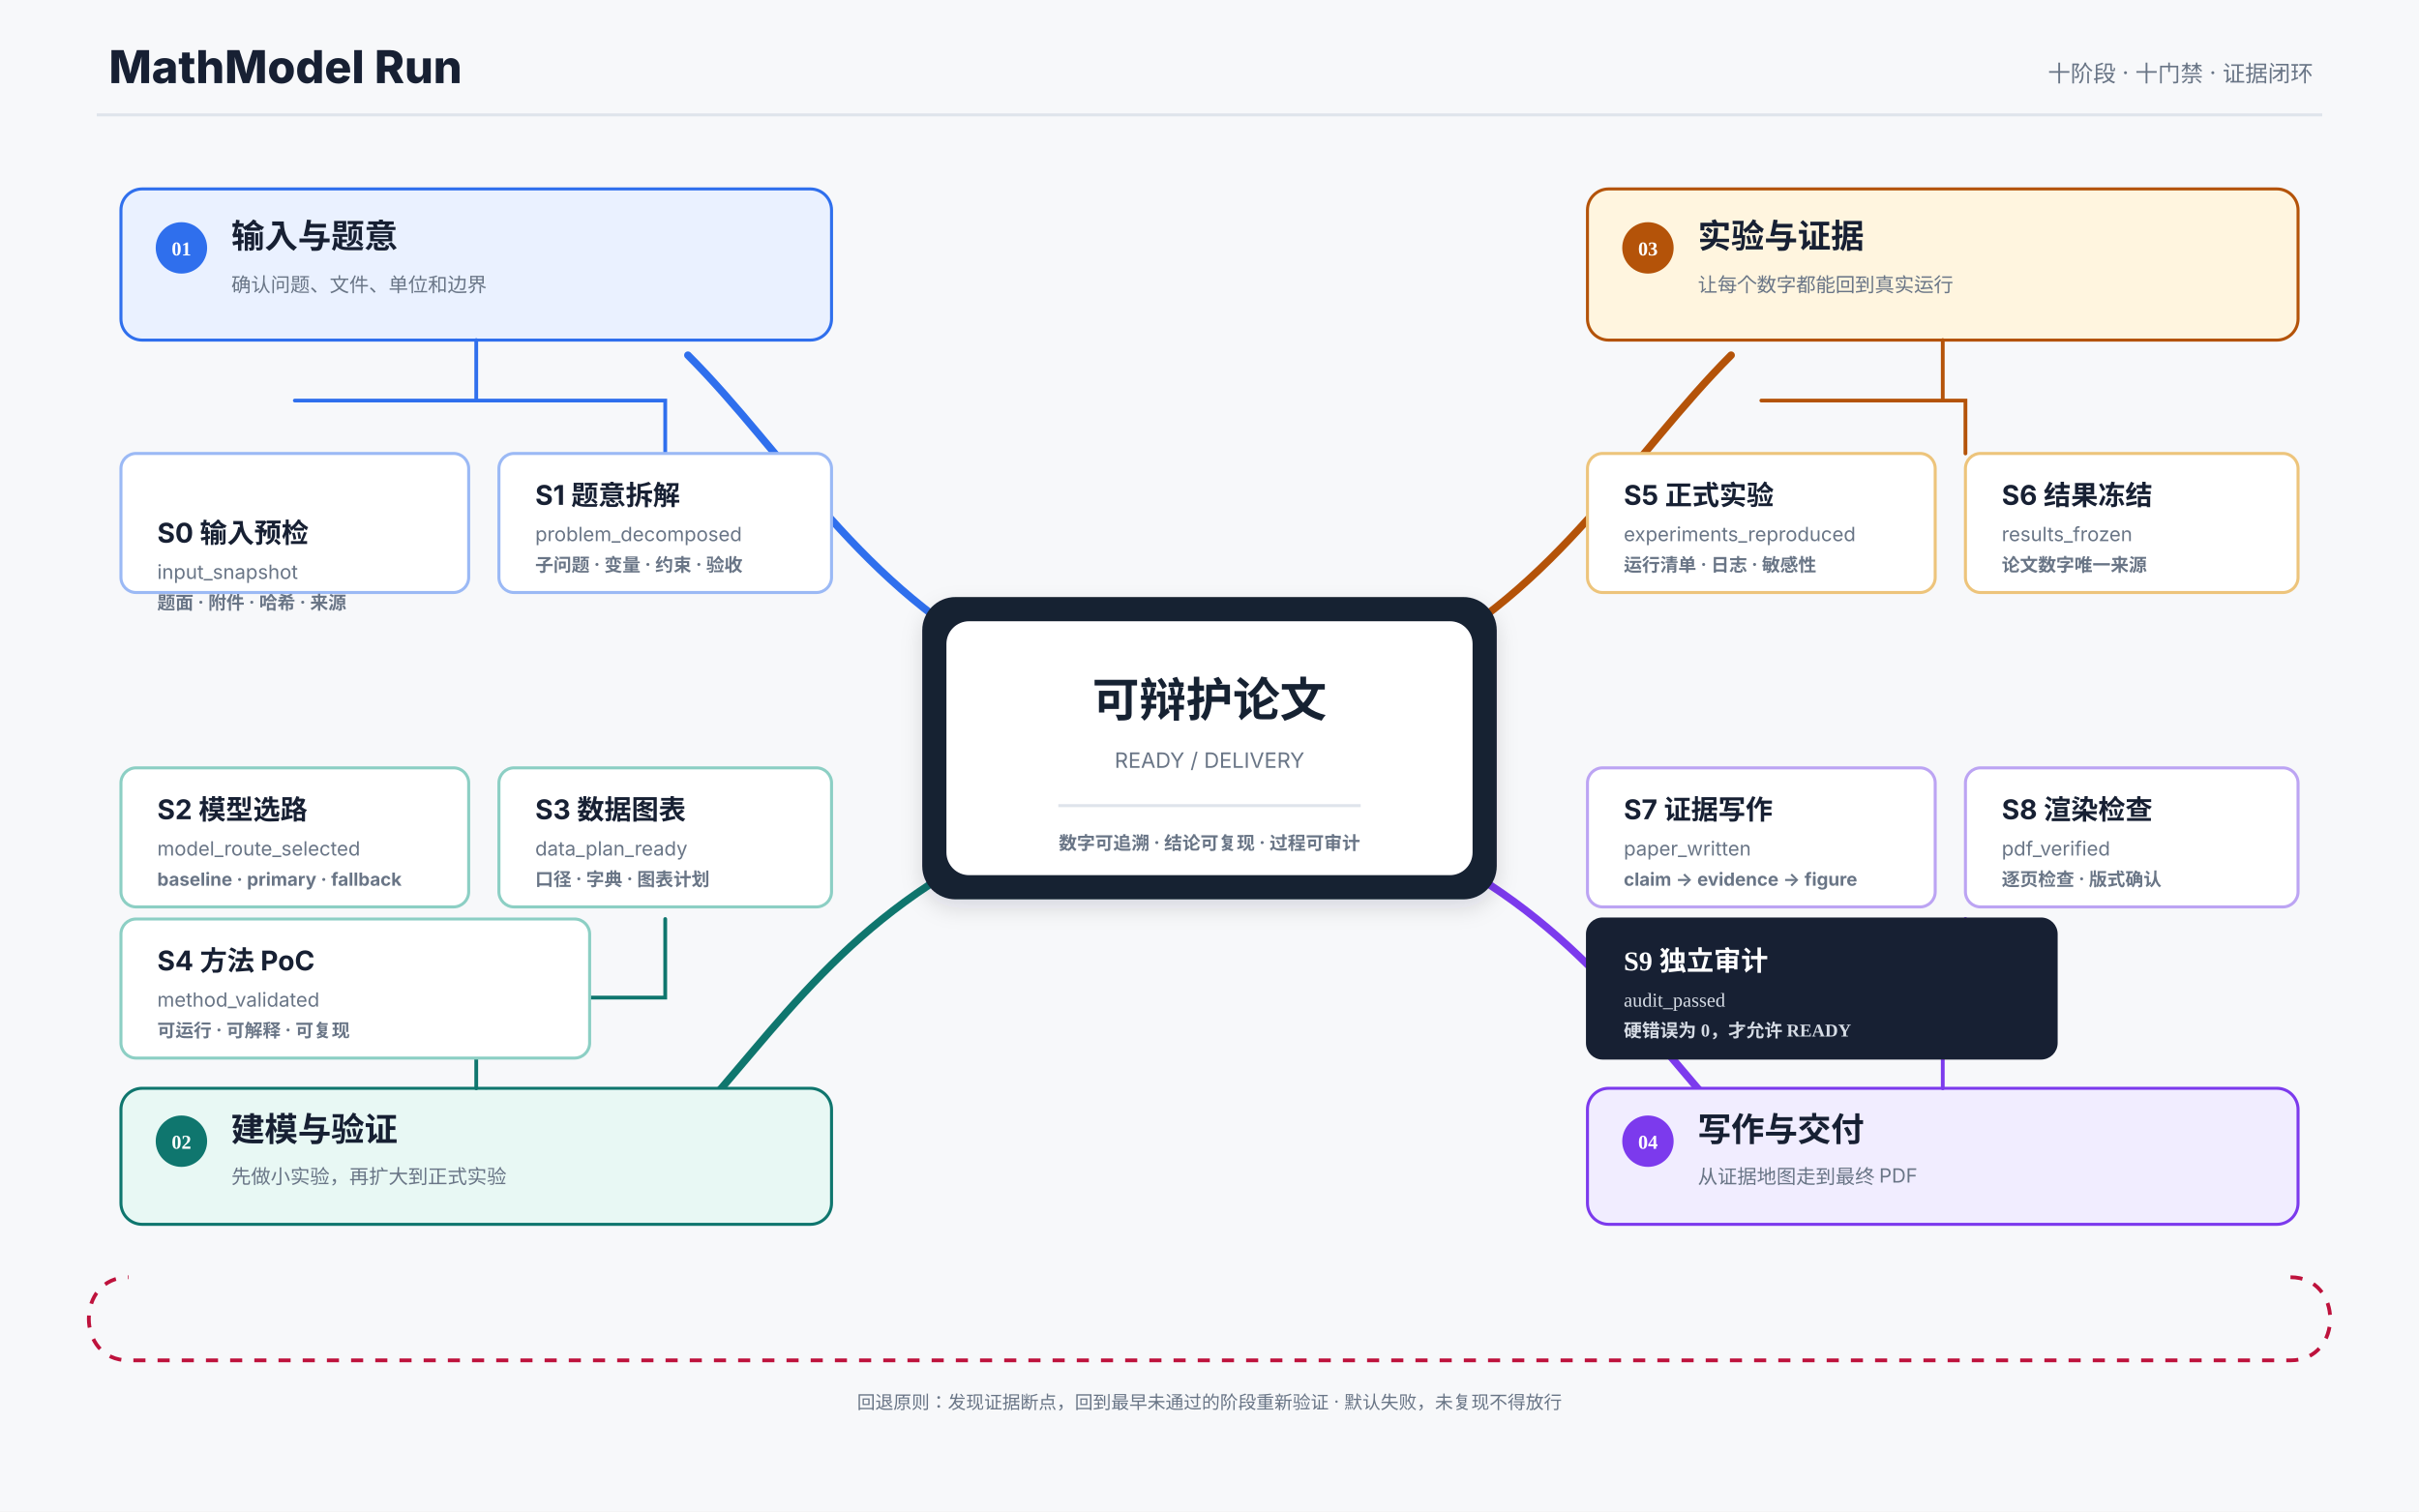
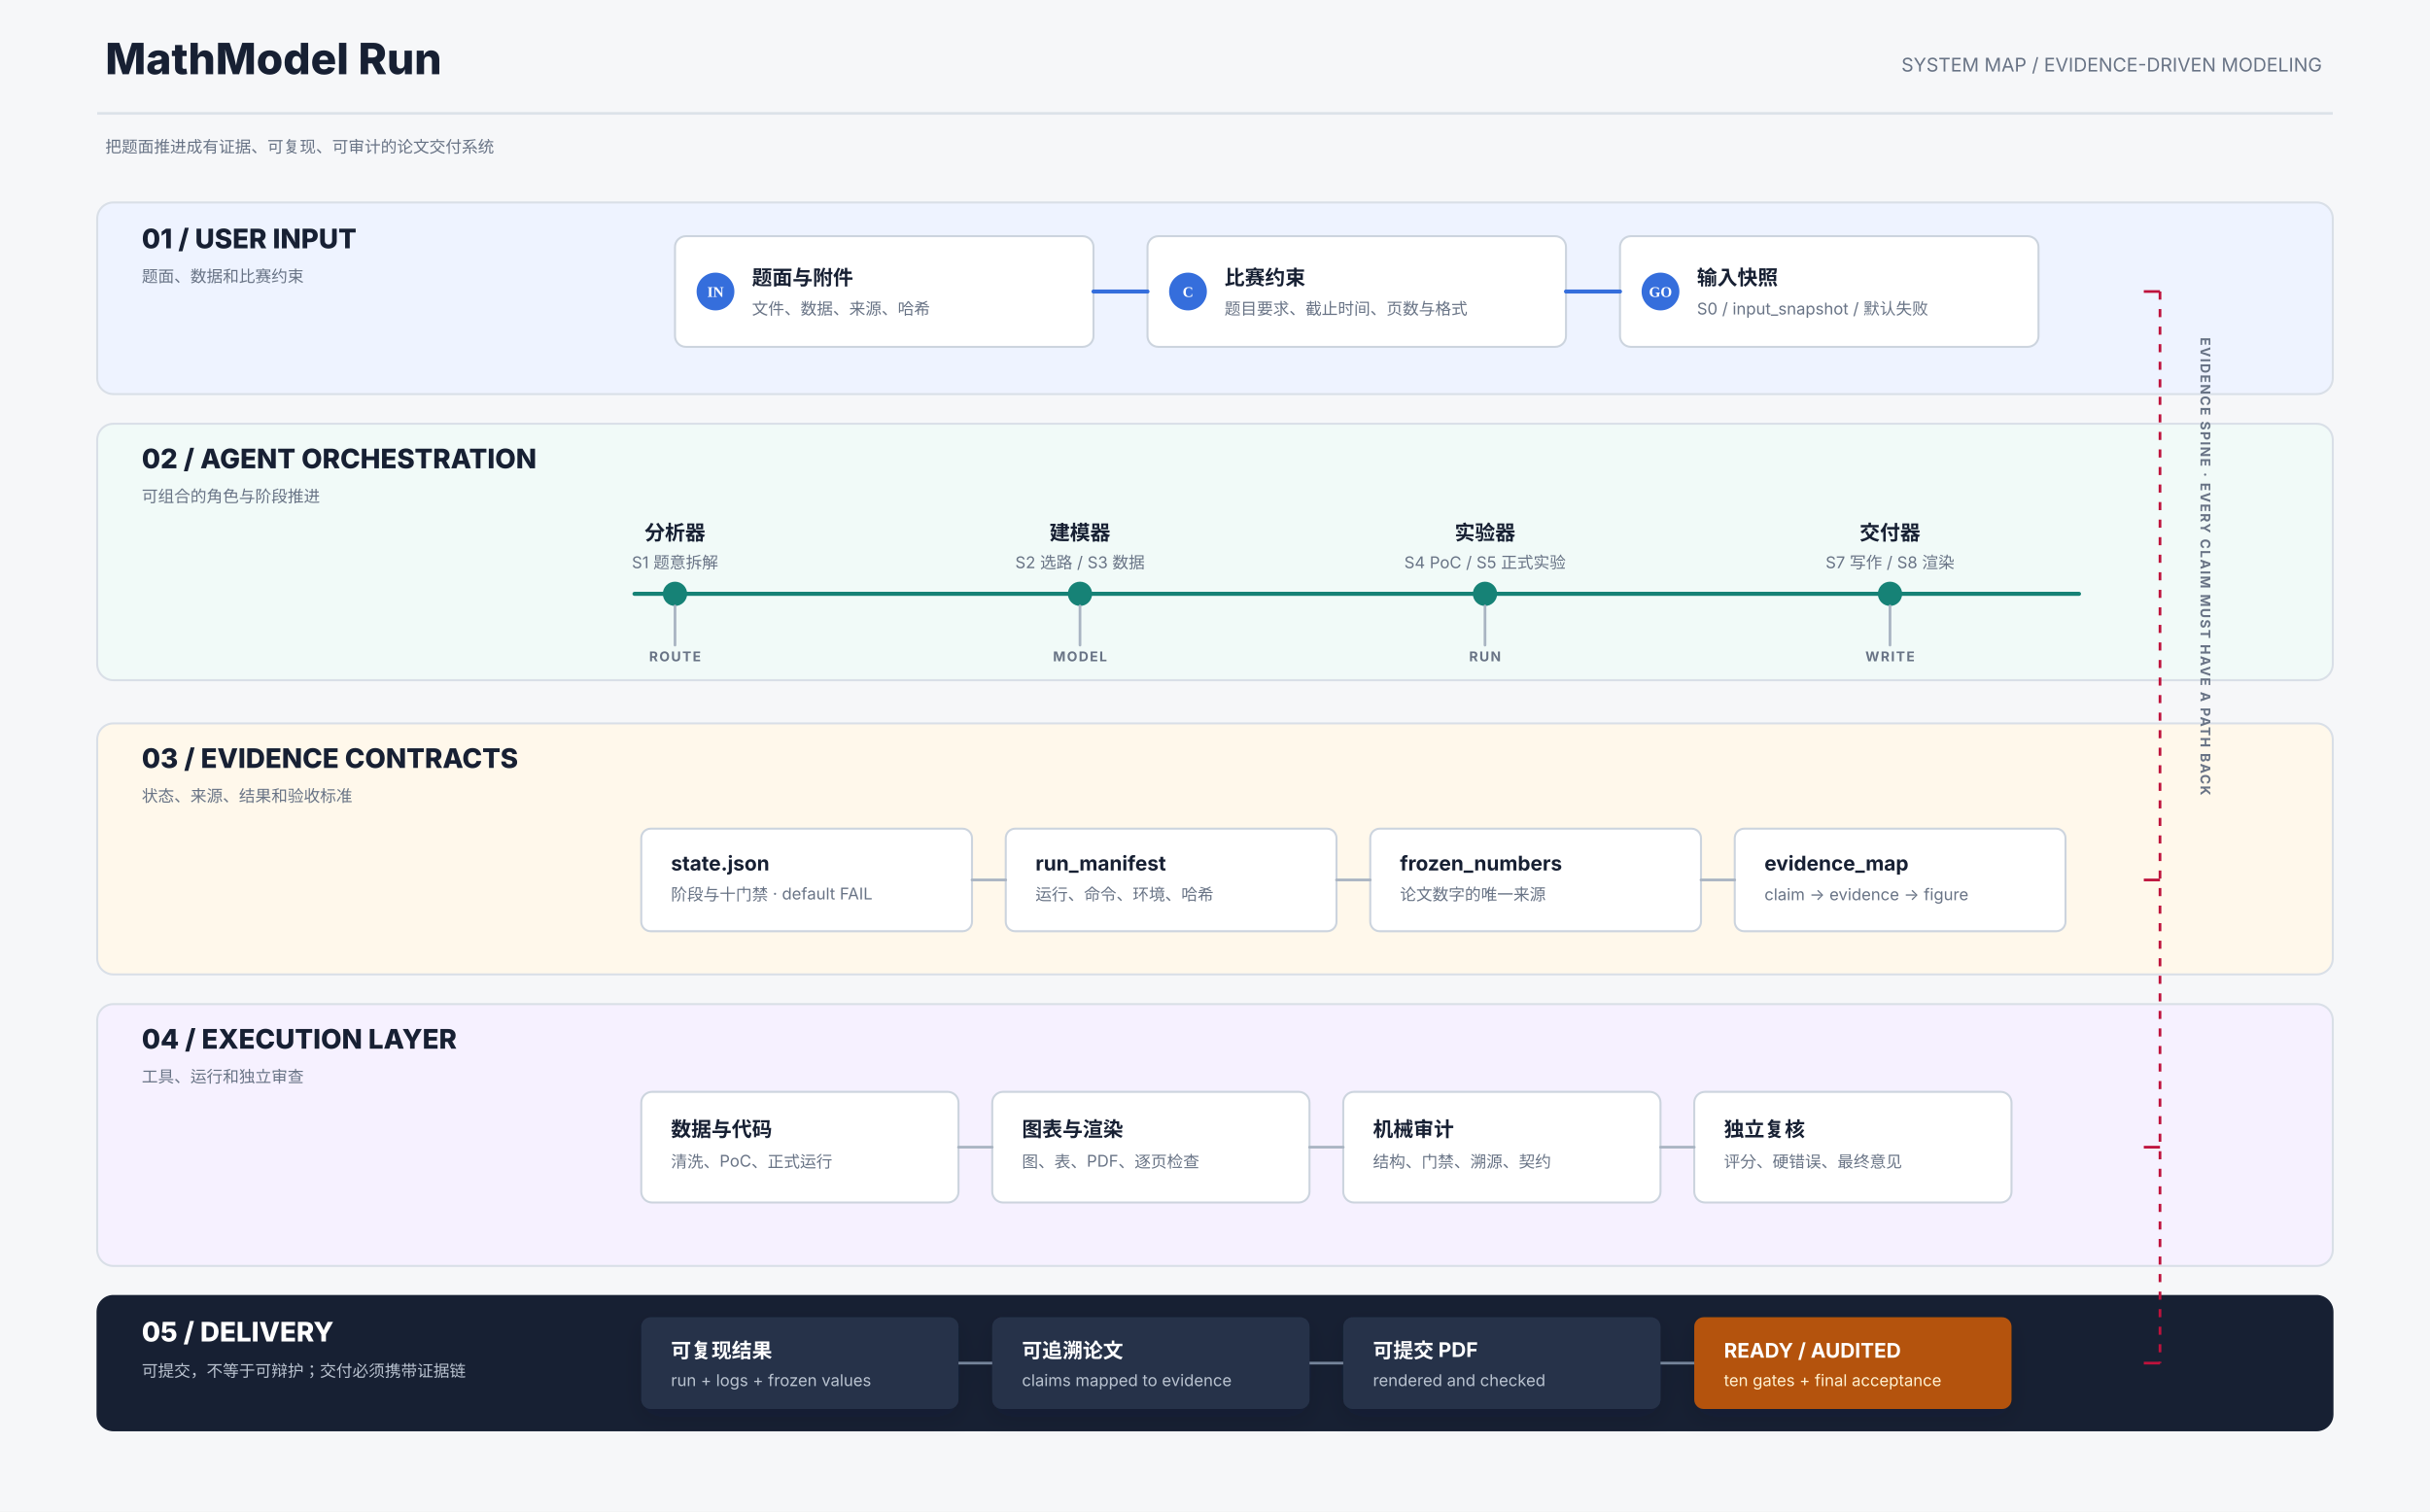
- <svg xmlns="http://www.w3.org/2000/svg" viewBox="0 0 1600 1000" role="img" aria-labelledby="title desc">
+ <svg xmlns="http://www.w3.org/2000/svg" viewBox="0 0 1800 1120" role="img" aria-labelledby="title desc">
  <defs>
    <style>
      .ink { fill:#172033; font-family:-apple-system,BlinkMacSystemFont,'PingFang SC','Microsoft YaHei',sans-serif; }
-       .muted { fill:#697586; font-family:-apple-system,BlinkMacSystemFont,'PingFang SC','Microsoft YaHei',sans-serif; }
-       .branch { fill:none; stroke-width:5; stroke-linecap:round; stroke-linejoin:round; }
-       .link { fill:none; stroke-width:2.5; stroke-linecap:round; }
-       .box { stroke-width:2; }
-       .title { font-size:30px; font-weight:780; }
-       .branch-title { font-size:22px; font-weight:750; }
-       .node-title { font-size:18px; font-weight:720; }
-       .node-sub { font-size:13px; }
-       .meta { font-size:12px; font-weight:650; }
-       .small { font-size:12px; }
+       .muted { fill:#687385; font-family:-apple-system,BlinkMacSystemFont,'PingFang SC','Microsoft YaHei',sans-serif; }
+       .white { fill:#fff; font-family:-apple-system,BlinkMacSystemFont,'PingFang SC','Microsoft YaHei',sans-serif; }
+       .h1 { font-size:32px; font-weight:800; }
+       .h2 { font-size:20px; font-weight:780; }
+       .node { font-size:15px; font-weight:730; }
+       .detail { font-size:12px; }
+       .micro { font-size:10px; font-weight:650; letter-spacing:1px; }
+       .layer { stroke:#d9dfe7; stroke-width:1.5; }
+       .nodebox { fill:#fff; stroke:#ccd4de; stroke-width:1.5; }
+       .line { fill:none; stroke:#a9b4c2; stroke-width:2; stroke-linecap:round; stroke-linejoin:round; }
+       .accentline { fill:none; stroke-width:3; stroke-linecap:round; stroke-linejoin:round; }
    </style>
    <filter id="shadow" x="-20%" y="-20%" width="140%" height="150%">
-       <feDropShadow dx="0" dy="6" stdDeviation="7" flood-color="#172033" flood-opacity=".13" />
+       <feDropShadow dx="0" dy="6" stdDeviation="8" flood-color="#172033" flood-opacity=".13" />
    </filter>
  </defs>
-   <rect width="1600" height="1000" fill="#f7f8fa" />
-   <path d="M64 76H1536" stroke="#dfe4eb" stroke-width="2" />
-   <text x="72" y="55" class="ink title">MathModel Run</text>
-   <text x="1530" y="54" text-anchor="end" class="muted" font-size="15">十阶段 · 十门禁 · 证据闭环</text>
-   <path class="branch" stroke="#2f6fed" d="M670 440 C570 390 520 300 455 235" />
-   <path class="branch" stroke="#0f766e" d="M670 555 C560 605 515 680 455 745" />
-   <path class="branch" stroke="#b45309" d="M930 440 C1030 390 1080 300 1145 235" />
-   <path class="branch" stroke="#7c3aed" d="M930 555 C1040 605 1085 680 1145 745" />
-   <g filter="url(#shadow)">
-     <rect x="610" y="395" width="380" height="200" rx="22" fill="#172033" />
-     <rect x="626" y="411" width="348" height="168" rx="15" fill="#fff" />
-     <text x="800" y="474" text-anchor="middle" class="ink" font-size="31" font-weight="780">可辩护论文</text>
-     <text x="800" y="508" text-anchor="middle" class="muted" font-size="14">READY / DELIVERY</text>
-     <line x1="700" y1="533" x2="900" y2="533" stroke="#dfe4eb" stroke-width="2" />
-     <text x="800" y="562" text-anchor="middle" class="muted meta">数字可追溯 · 结论可复现 · 过程可审计</text>
+   <rect width="1800" height="1120" fill="#f6f7f9" />
+   <path d="M72 84H1728" stroke="#dce2e9" stroke-width="2" />
+   <text x="78" y="55" class="ink h1">MathModel Run</text>
+   <text x="1720" y="53" text-anchor="end" class="muted" font-size="14">SYSTEM MAP / EVIDENCE-DRIVEN MODELING</text>
+   <text x="78" y="113" class="muted detail">把题面推进成有证据、可复现、可审计的论文交付系统</text>
+   <rect x="72" y="150" width="1656" height="142" rx="12" fill="#eef3ff" class="layer" />
+   <rect x="72" y="314" width="1656" height="190" rx="12" fill="#f1faf8" class="layer" />
+   <rect x="72" y="536" width="1656" height="186" rx="12" fill="#fff8eb" class="layer" />
+   <rect x="72" y="744" width="1656" height="194" rx="12" fill="#f6f1ff" class="layer" />
+   <rect x="72" y="960" width="1656" height="100" rx="12" fill="#172033" stroke="#172033" />
+   <text x="105" y="184" class="ink h2">01 / USER INPUT</text>
+   <text x="105" y="209" class="muted detail">题面、数据和比赛约束</text>
+   <text x="105" y="347" class="ink h2">02 / AGENT ORCHESTRATION</text>
+   <text x="105" y="372" class="muted detail">可组合的角色与阶段推进</text>
+   <text x="105" y="569" class="ink h2">03 / EVIDENCE CONTRACTS</text>
+   <text x="105" y="594" class="muted detail">状态、来源、结果和验收标准</text>
+   <text x="105" y="777" class="ink h2">04 / EXECUTION LAYER</text>
+   <text x="105" y="802" class="muted detail">工具、运行和独立审查</text>
+   <text x="105" y="994" class="white h2">05 / DELIVERY</text>
+   <text x="105" y="1020" fill="#b9c2cf" font-family="-apple-system,BlinkMacSystemFont,'PingFang SC','Microsoft YaHei',sans-serif" font-size="12">可提交，不等于可辩护；交付必须携带证据链</text>
+   <g>
+     <rect x="500" y="175" width="310" height="82" rx="8" class="nodebox" />
+     <circle cx="530" cy="216" r="14" fill="#356edc" />
+     <text x="530" y="220" text-anchor="middle" fill="#fff" font-size="11" font-weight="750">IN</text>
+     <text x="557" y="211" class="ink node">题面与附件</text>
+     <text x="557" y="233" class="muted detail">文件、数据、来源、哈希</text>
+     <rect x="850" y="175" width="310" height="82" rx="8" class="nodebox" />
+     <circle cx="880" cy="216" r="14" fill="#356edc" />
+     <text x="880" y="220" text-anchor="middle" fill="#fff" font-size="11" font-weight="750">C</text>
+     <text x="907" y="211" class="ink node">比赛约束</text>
+     <text x="907" y="233" class="muted detail">题目要求、截止时间、页数与格式</text>
+     <rect x="1200" y="175" width="310" height="82" rx="8" class="nodebox" />
+     <circle cx="1230" cy="216" r="14" fill="#356edc" />
+     <text x="1230" y="220" text-anchor="middle" fill="#fff" font-size="11" font-weight="750">GO</text>
+     <text x="1257" y="211" class="ink node">输入快照</text>
+     <text x="1257" y="233" class="muted detail">S0 / input_snapshot / 默认失败</text>
+     <path class="accentline" stroke="#356edc" d="M810 216H850M1160 216H1200" />
  </g>
  <g>
-     <rect x="80" y="125" width="470" height="100" rx="14" fill="#eaf1ff" stroke="#2f6fed" class="box" />
-     <circle cx="120" cy="164" r="17" fill="#2f6fed" />
-     <text x="120" y="169" text-anchor="middle" fill="#fff" font-size="13" font-weight="700">01</text>
-     <text x="153" y="164" class="ink branch-title">输入与题意</text>
-     <text x="153" y="193" class="muted node-sub">确认问题、文件、单位和边界</text>
-     <path class="link" stroke="#2f6fed" d="M315 225V265H195" />
-     <path class="link" stroke="#2f6fed" d="M315 265H440V300" />
-     <rect x="80" y="300" width="230" height="92" rx="10" fill="#fff" stroke="#9bb9f5" class="box" />
-     <text x="104" y="359" class="ink node-title">S0 输入预检</text>
-     <text x="104" y="383" class="muted node-sub">input_snapshot</text>
-     <text x="104" y="403" class="muted meta">题面 · 附件 · 哈希 · 来源</text>
-     <rect x="330" y="300" width="220" height="92" rx="10" fill="#fff" stroke="#9bb9f5" class="box" />
-     <text x="354" y="334" class="ink node-title">S1 题意拆解</text>
-     <text x="354" y="358" class="muted node-sub">problem_decomposed</text>
-     <text x="354" y="378" class="muted meta">子问题 · 变量 · 约束 · 验收</text>
+     <path class="accentline" stroke="#168276" d="M470 440H1540" />
+     <circle cx="500" cy="440" r="9" fill="#168276" />
+     <circle cx="800" cy="440" r="9" fill="#168276" />
+     <circle cx="1100" cy="440" r="9" fill="#168276" />
+     <circle cx="1400" cy="440" r="9" fill="#168276" />
+     <text x="500" y="400" text-anchor="middle" class="ink node">分析器</text>
+     <text x="500" y="421" text-anchor="middle" class="muted detail">S1 题意拆解</text>
+     <text x="800" y="400" text-anchor="middle" class="ink node">建模器</text>
+     <text x="800" y="421" text-anchor="middle" class="muted detail">S2 选路 / S3 数据</text>
+     <text x="1100" y="400" text-anchor="middle" class="ink node">实验器</text>
+     <text x="1100" y="421" text-anchor="middle" class="muted detail">S4 PoC / S5 正式实验</text>
+     <text x="1400" y="400" text-anchor="middle" class="ink node">交付器</text>
+     <text x="1400" y="421" text-anchor="middle" class="muted detail">S7 写作 / S8 渲染</text>
+     <path class="line" d="M500 449V478M800 449V478M1100 449V478M1400 449V478" />
+     <text x="500" y="490" text-anchor="middle" class="muted micro">ROUTE</text>
+     <text x="800" y="490" text-anchor="middle" class="muted micro">MODEL</text>
+     <text x="1100" y="490" text-anchor="middle" class="muted micro">RUN</text>
+     <text x="1400" y="490" text-anchor="middle" class="muted micro">WRITE</text>
  </g>
  <g>
-     <rect x="80" y="720" width="470" height="90" rx="14" fill="#e8f8f4" stroke="#0f766e" class="box" />
-     <circle cx="120" cy="755" r="17" fill="#0f766e" />
-     <text x="120" y="760" text-anchor="middle" fill="#fff" font-size="13" font-weight="700">02</text>
-     <text x="153" y="755" class="ink branch-title">建模与验证</text>
-     <text x="153" y="783" class="muted node-sub">先做小实验，再扩大到正式实验</text>
-     <path class="link" stroke="#0f766e" d="M315 720V660H195" />
-     <path class="link" stroke="#0f766e" d="M315 660H440V608" />
-     <rect x="80" y="508" width="230" height="92" rx="10" fill="#fff" stroke="#8ccfc4" class="box" />
-     <text x="104" y="542" class="ink node-title">S2 模型选路</text>
-     <text x="104" y="566" class="muted node-sub">model_route_selected</text>
-     <text x="104" y="586" class="muted meta">baseline · primary · fallback</text>
-     <rect x="330" y="508" width="220" height="92" rx="10" fill="#fff" stroke="#8ccfc4" class="box" />
-     <text x="354" y="542" class="ink node-title">S3 数据图表</text>
-     <text x="354" y="566" class="muted node-sub">data_plan_ready</text>
-     <text x="354" y="586" class="muted meta">口径 · 字典 · 图表计划</text>
-     <rect x="80" y="608" width="310" height="92" rx="10" fill="#fff" stroke="#8ccfc4" class="box" />
-     <text x="104" y="642" class="ink node-title">S4 方法 PoC</text>
-     <text x="104" y="666" class="muted node-sub">method_validated</text>
-     <text x="104" y="686" class="muted meta">可运行 · 可解释 · 可复现</text>
+     <rect x="475" y="614" width="245" height="76" rx="7" class="nodebox" />
+     <text x="497" y="645" class="ink node">state.json</text>
+     <text x="497" y="667" class="muted detail">阶段与十门禁 · default FAIL</text>
+     <rect x="745" y="614" width="245" height="76" rx="7" class="nodebox" />
+     <text x="767" y="645" class="ink node">run_manifest</text>
+     <text x="767" y="667" class="muted detail">运行、命令、环境、哈希</text>
+     <rect x="1015" y="614" width="245" height="76" rx="7" class="nodebox" />
+     <text x="1037" y="645" class="ink node">frozen_numbers</text>
+     <text x="1037" y="667" class="muted detail">论文数字的唯一来源</text>
+     <rect x="1285" y="614" width="245" height="76" rx="7" class="nodebox" />
+     <text x="1307" y="645" class="ink node">evidence_map</text>
+     <text x="1307" y="667" class="muted detail">claim → evidence → figure</text>
+     <path class="line" d="M720 652H745M990 652H1015M1260 652H1285" />
  </g>
  <g>
-     <rect x="1050" y="125" width="470" height="100" rx="14" fill="#fff5df" stroke="#b45309" class="box" />
-     <circle cx="1090" cy="164" r="17" fill="#b45309" />
-     <text x="1090" y="169" text-anchor="middle" fill="#fff" font-size="13" font-weight="700">03</text>
-     <text x="1123" y="164" class="ink branch-title">实验与证据</text>
-     <text x="1123" y="193" class="muted node-sub">让每个数字都能回到真实运行</text>
-     <path class="link" stroke="#b45309" d="M1285 225V265H1165" />
-     <path class="link" stroke="#b45309" d="M1285 265H1300V300" />
-     <rect x="1050" y="300" width="230" height="92" rx="10" fill="#fff" stroke="#edc47b" class="box" />
-     <text x="1074" y="334" class="ink node-title">S5 正式实验</text>
-     <text x="1074" y="358" class="muted node-sub">experiments_reproduced</text>
-     <text x="1074" y="378" class="muted meta">运行清单 · 日志 · 敏感性</text>
-     <rect x="1300" y="300" width="220" height="92" rx="10" fill="#fff" stroke="#edc47b" class="box" />
-     <text x="1324" y="334" class="ink node-title">S6 结果冻结</text>
-     <text x="1324" y="358" class="muted node-sub">results_frozen</text>
-     <text x="1324" y="378" class="muted meta">论文数字唯一来源</text>
+     <rect x="475" y="809" width="235" height="82" rx="8" class="nodebox" />
+     <text x="497" y="842" class="ink node">数据与代码</text>
+     <text x="497" y="865" class="muted detail">清洗、PoC、正式运行</text>
+     <rect x="735" y="809" width="235" height="82" rx="8" class="nodebox" />
+     <text x="757" y="842" class="ink node">图表与渲染</text>
+     <text x="757" y="865" class="muted detail">图、表、PDF、逐页检查</text>
+     <rect x="995" y="809" width="235" height="82" rx="8" class="nodebox" />
+     <text x="1017" y="842" class="ink node">机械审计</text>
+     <text x="1017" y="865" class="muted detail">结构、门禁、溯源、契约</text>
+     <rect x="1255" y="809" width="235" height="82" rx="8" class="nodebox" />
+     <text x="1277" y="842" class="ink node">独立复核</text>
+     <text x="1277" y="865" class="muted detail">评分、硬错误、最终意见</text>
+     <path class="line" d="M710 850H735M970 850H995M1230 850H1255" />
  </g>
-   <g>
-     <rect x="1050" y="720" width="470" height="90" rx="14" fill="#f1edff" stroke="#7c3aed" class="box" />
-     <circle cx="1090" cy="755" r="17" fill="#7c3aed" />
-     <text x="1090" y="760" text-anchor="middle" fill="#fff" font-size="13" font-weight="700">04</text>
-     <text x="1123" y="755" class="ink branch-title">写作与交付</text>
-     <text x="1123" y="783" class="muted node-sub">从证据地图走到最终 PDF</text>
-     <path class="link" stroke="#7c3aed" d="M1285 720V660H1165" />
-     <path class="link" stroke="#7c3aed" d="M1285 660H1300V608" />
-     <rect x="1050" y="508" width="230" height="92" rx="10" fill="#fff" stroke="#bca4f3" class="box" />
-     <text x="1074" y="542" class="ink node-title">S7 证据写作</text>
-     <text x="1074" y="566" class="muted node-sub">paper_written</text>
-     <text x="1074" y="586" class="muted meta">claim → evidence → figure</text>
-     <rect x="1300" y="508" width="220" height="92" rx="10" fill="#fff" stroke="#bca4f3" class="box" />
-     <text x="1324" y="542" class="ink node-title">S8 渲染检查</text>
-     <text x="1324" y="566" class="muted node-sub">pdf_verified</text>
-     <text x="1324" y="586" class="muted meta">逐页检查 · 版式确认</text>
-     <rect x="1050" y="608" width="310" height="92" rx="10" fill="#172033" stroke="#172033" class="box" />
-     <text x="1074" y="642" fill="#fff" class="node-title">S9 独立审计</text>
-     <text x="1074" y="666" fill="#d6dce5" class="node-sub">audit_passed</text>
-     <text x="1074" y="686" fill="#d6dce5" class="meta">硬错误为 0，才允许 READY</text>
+   <g filter="url(#shadow)">
+     <rect x="475" y="976" width="235" height="68" rx="7" fill="#26334a" />
+     <text x="497" y="1006" class="white node">可复现结果</text>
+     <text x="497" y="1027" fill="#b9c2cf" font-family="-apple-system,BlinkMacSystemFont,'PingFang SC','Microsoft YaHei',sans-serif" class="detail">run + logs + frozen values</text>
+     <rect x="735" y="976" width="235" height="68" rx="7" fill="#26334a" />
+     <text x="757" y="1006" class="white node">可追溯论文</text>
+     <text x="757" y="1027" fill="#b9c2cf" font-family="-apple-system,BlinkMacSystemFont,'PingFang SC','Microsoft YaHei',sans-serif" class="detail">claims mapped to evidence</text>
+     <rect x="995" y="976" width="235" height="68" rx="7" fill="#26334a" />
+     <text x="1017" y="1006" class="white node">可提交 PDF</text>
+     <text x="1017" y="1027" fill="#b9c2cf" font-family="-apple-system,BlinkMacSystemFont,'PingFang SC','Microsoft YaHei',sans-serif" class="detail">rendered and checked</text>
+     <rect x="1255" y="976" width="235" height="68" rx="7" fill="#b45309" />
+     <text x="1277" y="1006" class="white node">READY / AUDITED</text>
+     <text x="1277" y="1027" fill="#fff1d2" font-family="-apple-system,BlinkMacSystemFont,'PingFang SC','Microsoft YaHei',sans-serif" class="detail">ten gates + final acceptance</text>
+     <path d="M710 1010H735M970 1010H995M1230 1010H1255" stroke="#75849a" stroke-width="2" />
  </g>
-   <path d="M1515 845 C1550 845 1550 900 1515 900 H85 C50 900 50 845 85 845" fill="none" stroke="#be123c" stroke-width="2.5" stroke-dasharray="8 8" />
-   <text x="800" y="932" text-anchor="middle" class="muted small">回退原则：发现证据断点，回到最早未通过的阶段重新验证 · 默认失败，未复现不得放行</text>
+   <path d="M1600 216V1010" stroke="#be123c" stroke-width="2" stroke-dasharray="6 7" />
+   <text x="1630" y="250" class="muted micro" transform="rotate(90 1630 250)">EVIDENCE SPINE · EVERY CLAIM MUST HAVE A PATH BACK</text>
+   <path d="M1588 216H1600M1588 652H1600M1588 850H1600M1588 1010H1600" stroke="#be123c" stroke-width="2" />
</svg>
